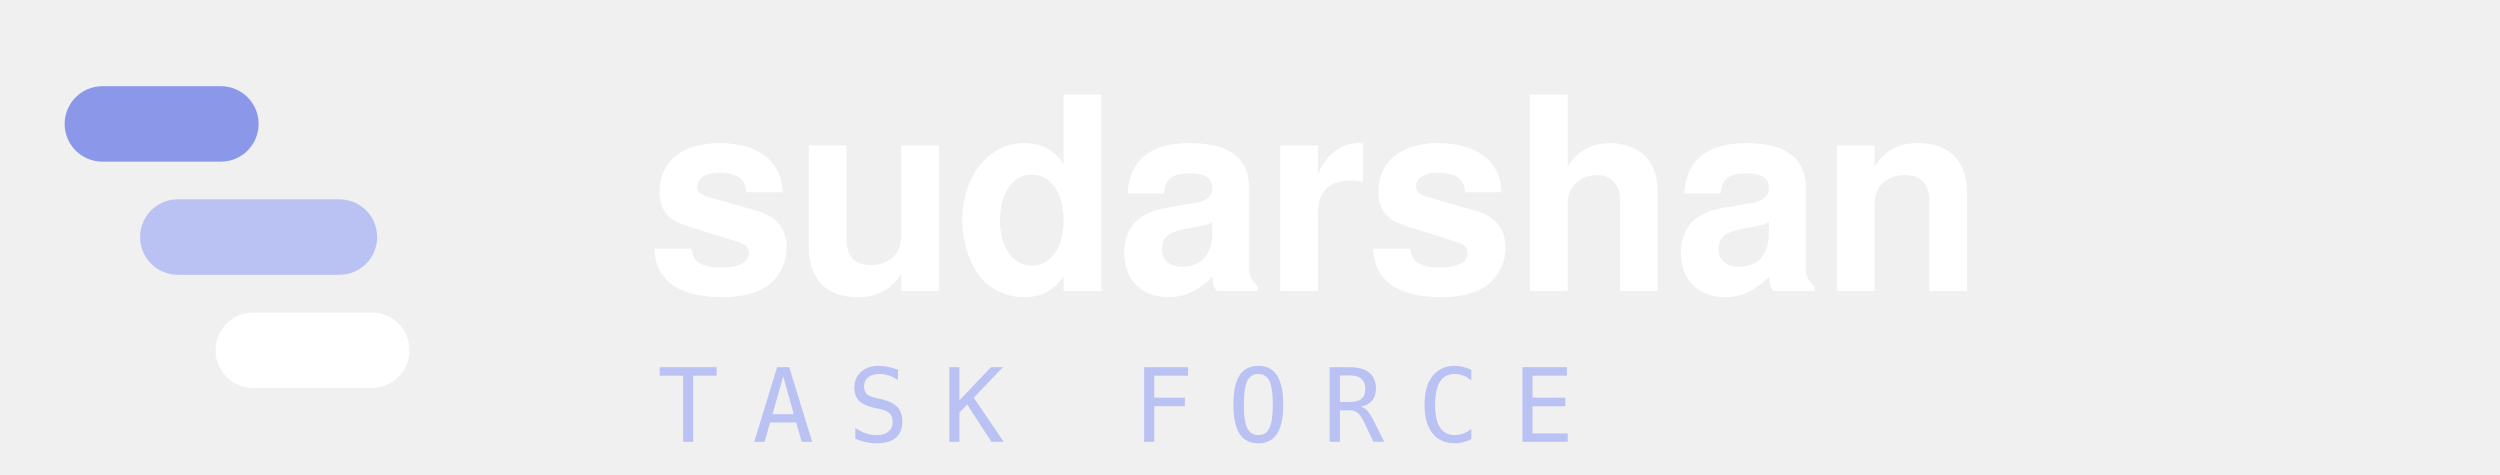
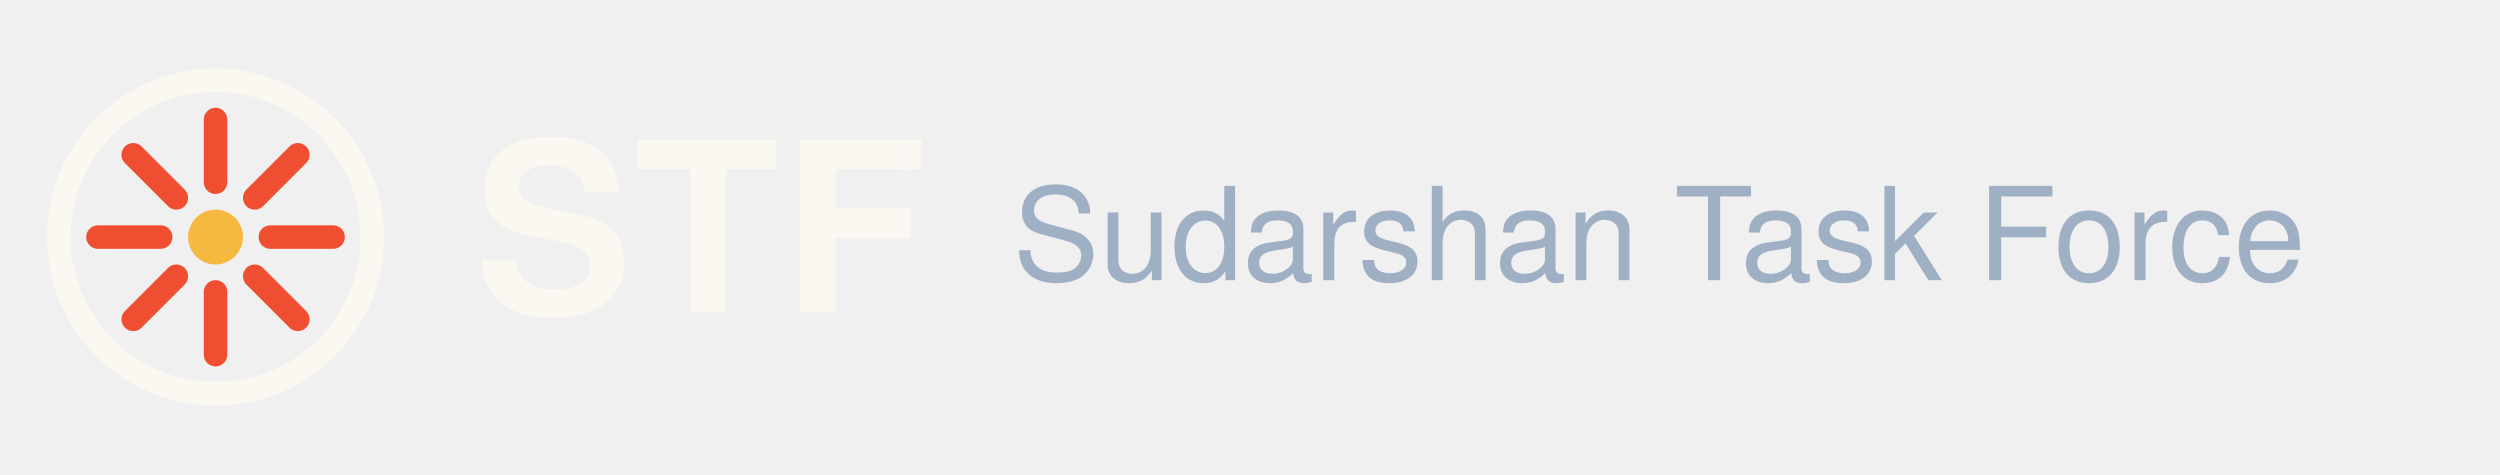
<svg xmlns="http://www.w3.org/2000/svg" viewBox="0 0 232 44" width="232" height="44" role="img" aria-label="Sudarshan Task Force">
-   <rect x="6" y="8" width="18" height="7" rx="3.5" fill="#8B97E8" />
-   <rect x="13" y="18.5" width="22" height="7" rx="3.5" fill="#B9C2F2" />
-   <rect x="20" y="29" width="18" height="7" rx="3.5" fill="#FFFFFF" />
-   <text x="60" y="27" font-family="Schibsted Grotesk, Helvetica, Arial, sans-serif" font-size="25" font-weight="700" letter-spacing="-0.3" fill="#FFFFFF">sudarshan</text>
-   <text x="61" y="41" font-family="Spline Sans Mono, ui-monospace, monospace" font-size="9.5" font-weight="500" letter-spacing="3.1" fill="#B9C2F2">TASK FORCE</text>
+   <g transform="translate(4,6) scale(0.36364)">
+     <g transform="translate(44,44)">
+       <circle r="40" fill="none" stroke="#FBF8F2" stroke-width="6" />
+       <g stroke="#F04E30" stroke-width="6" stroke-linecap="round">
+         <line x1="0" y1="-30" x2="0" y2="-14" />
+         <line x1="21" y1="-21" x2="10" y2="-10" />
+         <line x1="30" y1="0" x2="14" y2="0" />
+         <line x1="21" y1="21" x2="10" y2="10" />
+         <line x1="0" y1="30" x2="0" y2="14" />
+         <line x1="-21" y1="21" x2="-10" y2="10" />
+         <line x1="-30" y1="0" x2="-14" y2="0" />
+         <line x1="-21" y1="-21" x2="-10" y2="-10" />
+       </g>
+       <circle r="7" fill="#F5B940" />
+     </g>
+   </g>
+   <text x="44" y="29" font-family="Archivo, Helvetica, Arial, sans-serif" font-size="22" font-weight="800" letter-spacing="0.4" fill="#FBF8F2">STF</text>
+   <line x1="84" y1="13" x2="84" y2="31" stroke="rgba(251,248,242,0.2)" stroke-width="1" />
+   <text x="94" y="26" font-family="IBM Plex Sans, Helvetica, Arial, sans-serif" font-size="12" font-weight="400" fill="#9FB0C4">Sudarshan Task Force</text>
</svg>
